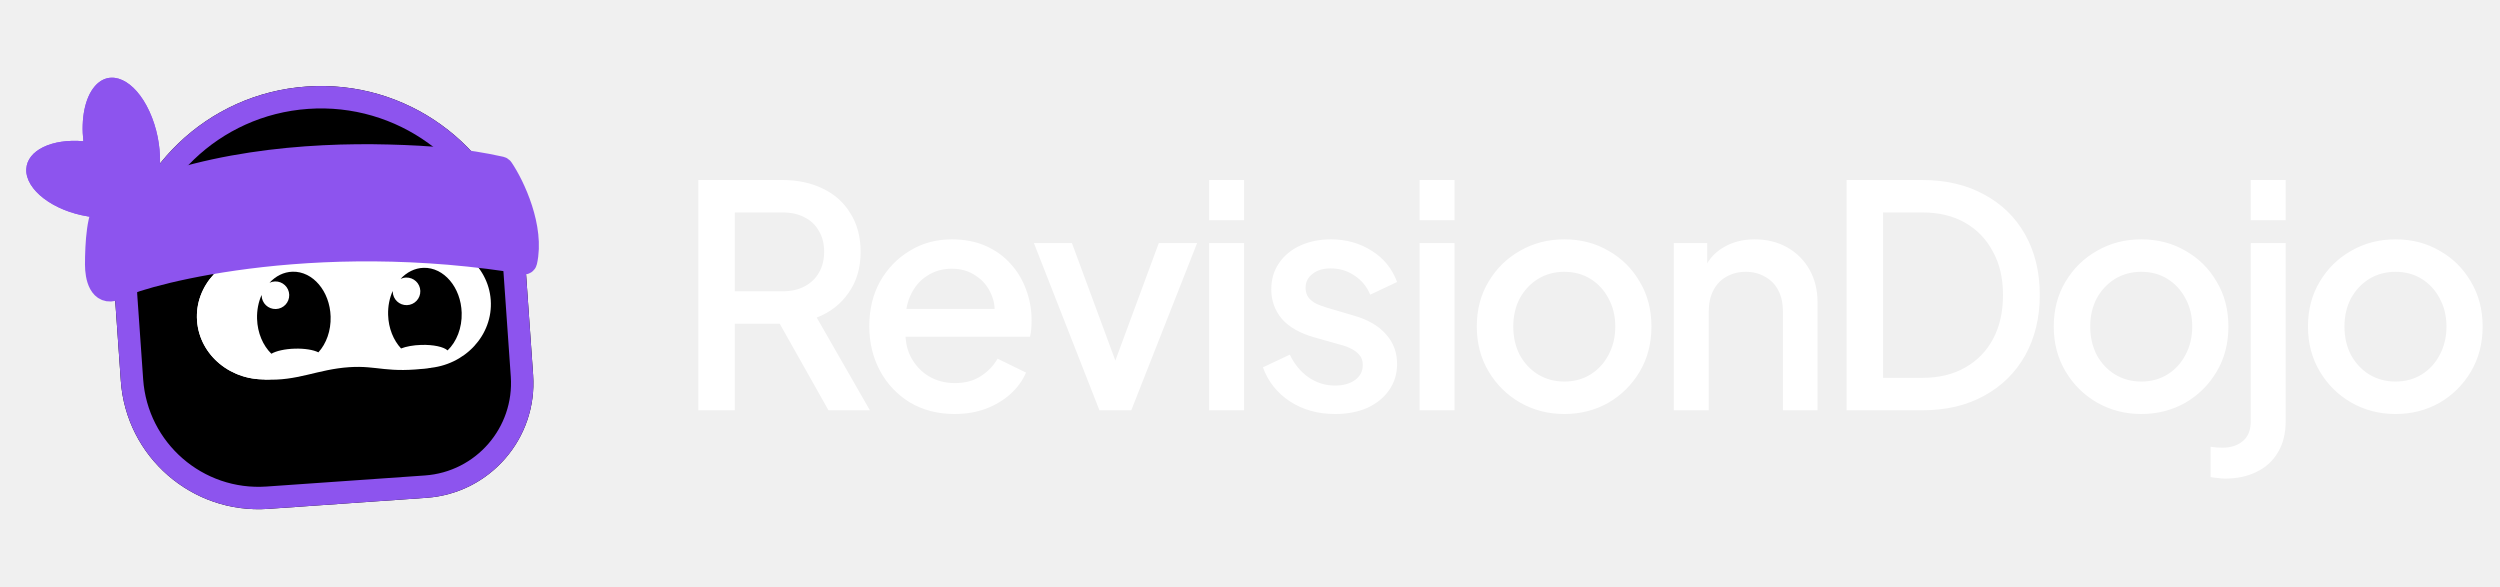
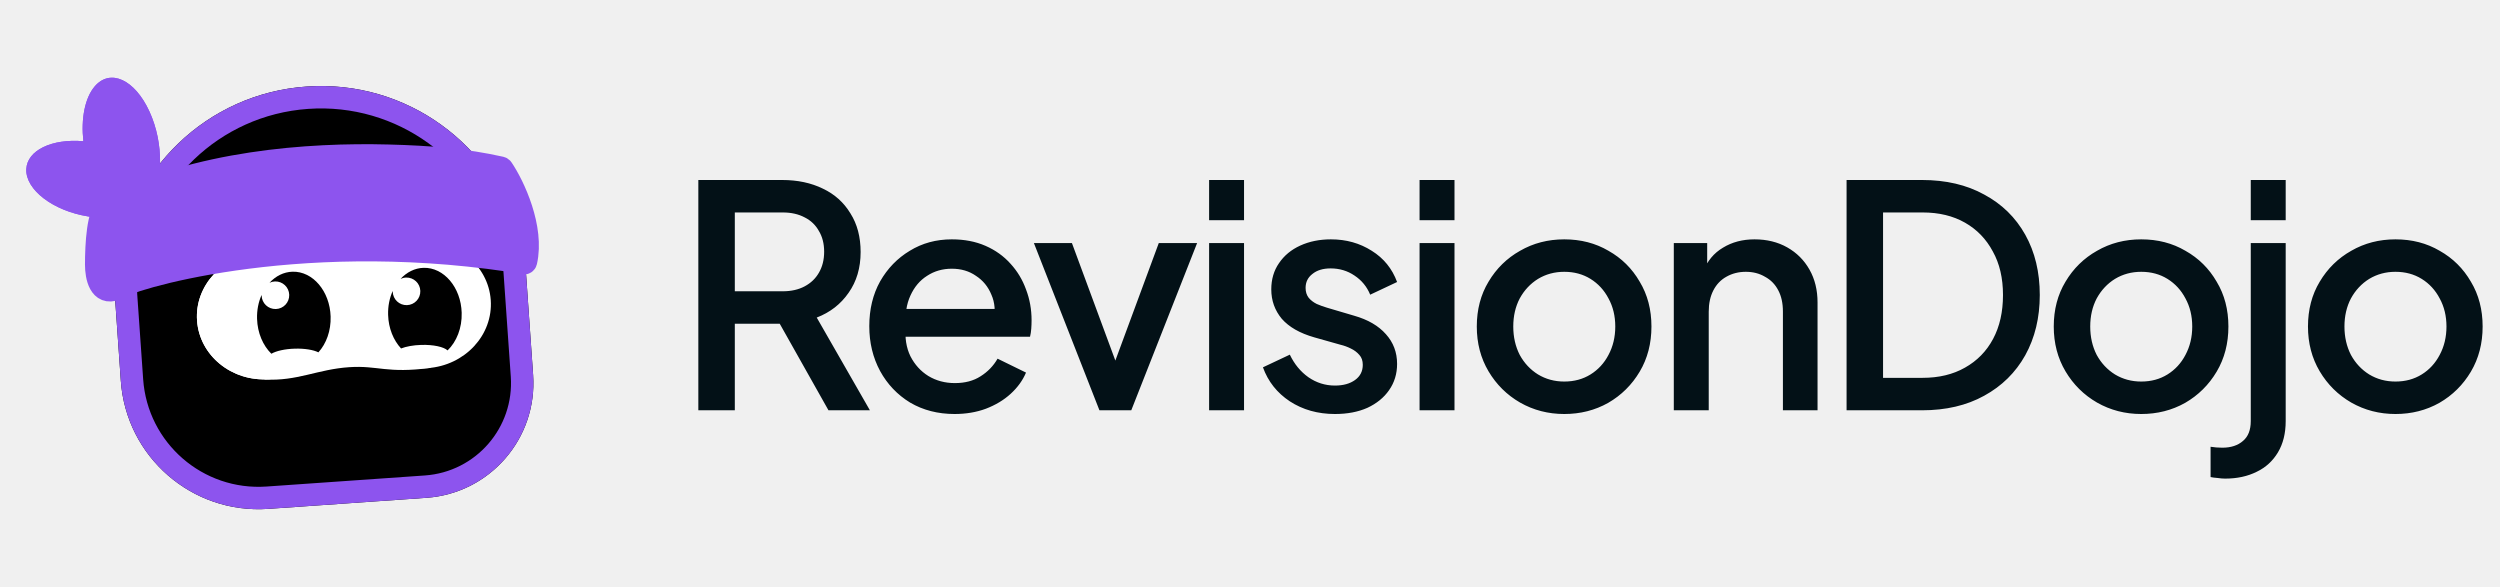
<svg xmlns="http://www.w3.org/2000/svg" width="1091" height="256" viewBox="0 0 1091 256" fill="none">
  <g clip-path="url(#clip0_1913_579)">
    <mask id="path-1-inside-1_1913_579" fill="white">
      <path d="M133.794 37.765C177.432 34.714 215.965 63.361 226.847 104.104C228.199 108.058 229.065 112.25 229.371 116.616L232.662 163.678C234.595 191.33 213.747 215.313 186.096 217.247L117.004 222.078C83.822 224.398 55.042 199.38 52.721 166.198L50.496 134.376C50.477 134.135 50.458 133.894 50.441 133.652C50.424 133.41 50.41 133.169 50.395 132.927L50.131 129.149C49.829 124.832 50.093 120.605 50.861 116.543C55.91 74.62 90.109 40.82 133.794 37.765Z" />
    </mask>
    <path d="M133.794 37.765C177.432 34.714 215.965 63.361 226.847 104.104C228.199 108.058 229.065 112.25 229.371 116.616L232.662 163.678C234.595 191.33 213.747 215.313 186.096 217.247L117.004 222.078C83.822 224.398 55.042 199.38 52.721 166.198L50.496 134.376C50.477 134.135 50.458 133.894 50.441 133.652C50.424 133.41 50.41 133.169 50.395 132.927L50.131 129.149C49.829 124.832 50.093 120.605 50.861 116.543C55.91 74.62 90.109 40.82 133.794 37.765Z" fill="black" />
    <path d="M133.794 37.765L133.112 28.011L133.112 28.011L133.794 37.765ZM226.847 104.104L217.401 106.627L217.487 106.95L217.595 107.266L226.847 104.104ZM186.096 217.247L186.778 227.001L186.096 217.247ZM117.004 222.078L116.321 212.324L117.004 222.078ZM50.496 134.376L60.25 133.694L60.247 133.655L60.244 133.617L50.496 134.376ZM50.441 133.652L40.687 134.334L40.687 134.334L50.441 133.652ZM50.395 132.927L60.154 132.322L60.151 132.284L60.149 132.245L50.395 132.927ZM50.861 116.543L60.469 118.36L60.53 118.038L60.569 117.712L50.861 116.543ZM133.794 37.765L134.476 47.519C173.353 44.801 207.704 70.323 217.401 106.627L226.847 104.104L236.294 101.581C224.226 56.398 181.51 24.627 133.112 28.011L133.794 37.765ZM226.847 104.104L217.595 107.266C218.675 110.427 219.371 113.786 219.617 117.298L229.371 116.616L239.125 115.933C238.76 110.715 237.722 105.689 236.099 100.941L226.847 104.104ZM229.371 116.616L219.617 117.298L222.908 164.36L232.662 163.678L242.416 162.996L239.125 115.933L229.371 116.616ZM232.662 163.678L222.908 164.36C224.465 186.625 207.678 205.936 185.413 207.493L186.096 217.247L186.778 227.001C219.816 224.69 244.726 196.035 242.416 162.996L232.662 163.678ZM186.096 217.247L185.413 207.493L116.321 212.324L117.004 222.078L117.686 231.832L186.778 227.001L186.096 217.247ZM117.004 222.078L116.321 212.324C88.527 214.268 64.419 193.311 62.475 165.516L52.721 166.198L42.968 166.88C45.664 205.449 79.117 234.529 117.686 231.832L117.004 222.078ZM52.721 166.198L62.475 165.516L60.25 133.694L50.496 134.376L40.742 135.058L42.968 166.88L52.721 166.198ZM50.496 134.376L60.244 133.617C60.221 133.319 60.208 133.16 60.195 132.97L50.441 133.652L40.687 134.334C40.707 134.627 40.734 134.951 40.748 135.135L50.496 134.376ZM50.441 133.652L60.195 132.97C60.181 132.78 60.172 132.62 60.154 132.322L50.395 132.927L40.636 133.532C40.647 133.717 40.666 134.041 40.687 134.334L50.441 133.652ZM50.395 132.927L60.149 132.245L59.885 128.467L50.131 129.149L40.377 129.831L40.641 133.609L50.395 132.927ZM50.131 129.149L59.885 128.467C59.642 124.992 59.855 121.606 60.469 118.36L50.861 116.543L41.254 114.726C40.331 119.605 40.016 124.671 40.377 129.831L50.131 129.149ZM50.861 116.543L60.569 117.712C65.068 80.357 95.557 50.241 134.476 47.519L133.794 37.765L133.112 28.011C84.662 31.4 46.753 68.883 41.154 115.374L50.861 116.543Z" fill="#8D54EE" mask="url(#path-1-inside-1_1913_579)" />
    <path d="M144.951 135.791C146.018 151.054 133.685 164.351 117.403 165.489C101.122 166.628 87.058 155.177 85.991 139.914C84.924 124.65 97.257 111.353 113.538 110.215C129.819 109.076 143.883 120.527 144.951 135.791Z" fill="white" />
    <path d="M144.951 135.791C146.018 151.054 133.685 164.351 117.403 165.489C101.122 166.628 87.058 155.177 85.991 139.914C84.924 124.65 97.257 111.353 113.538 110.215C129.819 109.076 143.883 120.527 144.951 135.791Z" fill="white" />
    <ellipse cx="184.682" cy="133.009" rx="29.552" ry="27.705" transform="rotate(-4 184.682 133.009)" fill="white" />
    <path d="M194.408 106.367L187.893 160.555C168.751 163.101 165.03 159.407 152.451 160.235C138.542 161.149 129.7 166.436 115.475 165.619L103.405 112.73C127.642 100.168 164.813 97.569 194.408 106.367Z" fill="white" />
    <path d="M184.831 116.883C193.697 116.62 201.15 125.392 201.479 136.475C201.677 143.158 199.237 149.154 195.325 152.92C193.68 151.376 189.138 150.361 183.825 150.518C180.33 150.622 177.198 151.212 175.022 152.07C171.71 148.496 169.545 143.284 169.372 137.426C169.259 133.615 170.003 130.026 171.389 126.947C171.385 127.07 171.384 127.194 171.388 127.319C171.486 130.643 174.261 133.26 177.586 133.161C180.911 133.063 183.526 130.287 183.427 126.962C183.329 123.637 180.554 121.022 177.229 121.121C176.364 121.146 175.547 121.354 174.813 121.705C177.496 118.797 180.98 116.997 184.831 116.883Z" fill="black" />
    <path d="M127.637 118.574C136.504 118.312 143.957 127.083 144.285 138.165C144.469 144.369 142.381 149.982 138.952 153.767C136.801 152.68 132.971 152.025 128.626 152.154C124.287 152.282 120.507 153.16 118.422 154.371C114.777 150.794 112.362 145.317 112.178 139.116C112.066 135.322 112.803 131.748 114.178 128.678C114.175 128.791 114.175 128.904 114.178 129.018C114.277 132.343 117.052 134.958 120.376 134.86C123.701 134.761 126.317 131.986 126.219 128.662C126.12 125.337 123.344 122.722 120.02 122.82C119.16 122.846 118.349 123.05 117.619 123.396C120.301 120.488 123.786 118.688 127.637 118.574Z" fill="black" />
    <path d="M46.853 90.422C42.683 92.13 41.974 106.928 41.974 115.484C41.974 120.835 43.637 128.887 50.592 126.135C54.617 122.204 127.195 99.763 221.849 113.66C223.126 113.847 226.559 114.544 228.484 114.896C228.967 114.984 229.432 114.682 229.54 114.203C232.878 99.475 224.228 81.04 219.161 73.573C219.027 73.375 218.825 73.243 218.592 73.191C202.849 69.674 187.854 68.432 169.618 67.953C134.528 67.029 86.139 70.49 46.853 90.422Z" fill="#8D54EE" stroke="#8D54EE" stroke-width="9.778" />
    <mask id="path-9-inside-2_1913_579" fill="white">
      <path d="M65.245 48.703C71.65 62.696 71.342 80.444 64.556 88.344C64.178 88.785 63.786 89.184 63.385 89.545C58.585 94.061 49.12 96.163 38.38 94.442C23.126 91.997 11.078 82.766 11.47 73.822C11.833 65.556 22.695 60.431 36.382 61.63C35.298 51.979 36.977 42.772 41.359 37.671C48.145 29.771 58.839 34.71 65.245 48.703Z" />
    </mask>
    <path d="M65.245 48.703C71.65 62.696 71.342 80.444 64.556 88.344C64.178 88.785 63.786 89.184 63.385 89.545C58.585 94.061 49.12 96.163 38.38 94.442C23.126 91.997 11.078 82.766 11.47 73.822C11.833 65.556 22.695 60.431 36.382 61.63C35.298 51.979 36.977 42.772 41.359 37.671C48.145 29.771 58.839 34.71 65.245 48.703Z" fill="#8D54EE" />
    <path d="M65.245 48.703L72.922 45.189L72.922 45.189L65.245 48.703ZM64.556 88.344L70.961 93.846L70.961 93.846L64.556 88.344ZM63.385 89.545L57.735 83.271L57.666 83.332L57.599 83.396L63.385 89.545ZM38.38 94.442L37.044 102.779L37.044 102.779L38.38 94.442ZM11.47 73.822L3.035 73.452L3.035 73.452L11.47 73.822ZM36.382 61.63L35.644 70.042L45.923 70.943L44.772 60.688L36.382 61.63ZM41.359 37.671L34.955 32.169L34.955 32.169L41.359 37.671ZM65.245 48.703L57.568 52.218C60.222 58.017 61.509 64.695 61.405 70.662C61.297 76.882 59.728 81.007 58.151 82.843L64.556 88.344L70.961 93.846C76.17 87.781 78.148 79.083 78.29 70.955C78.435 62.575 76.673 53.383 72.922 45.189L65.245 48.703ZM64.556 88.344L58.152 82.842C58.01 83.007 57.87 83.149 57.735 83.271L63.385 89.545L69.034 95.82C69.701 95.219 70.346 94.562 70.961 93.846L64.556 88.344ZM63.385 89.545L57.599 83.396C55.508 85.363 49.199 87.624 39.716 86.105L38.38 94.442L37.044 102.779C49.039 104.701 61.662 102.759 69.17 95.694L63.385 89.545ZM38.38 94.442L39.716 86.105C33.295 85.076 27.818 82.644 24.193 79.867C20.298 76.883 19.884 74.672 19.905 74.192L11.47 73.822L3.035 73.452C2.664 81.916 8.078 88.793 13.922 93.271C20.037 97.956 28.211 101.363 37.044 102.779L38.38 94.442ZM11.47 73.822L19.905 74.192C19.912 74.037 19.942 73.843 20.216 73.496C20.542 73.084 21.251 72.433 22.609 71.776C25.38 70.435 29.909 69.539 35.644 70.042L36.382 61.63L37.119 53.219C29.168 52.522 21.423 53.589 15.251 56.577C9.082 59.563 3.399 65.166 3.035 73.452L11.47 73.822ZM36.382 61.63L44.772 60.688C43.796 51.996 45.623 45.665 47.764 43.172L41.359 37.671L34.955 32.169C28.332 39.878 26.8 51.962 27.991 62.573L36.382 61.63ZM41.359 37.671L47.764 43.172C48.113 42.766 48.38 42.566 48.531 42.472C48.674 42.383 48.752 42.365 48.778 42.359C48.807 42.353 48.884 42.34 49.041 42.362C49.207 42.385 49.494 42.453 49.904 42.642C51.731 43.486 54.838 46.254 57.568 52.218L65.245 48.703L72.922 45.189C69.246 37.159 63.803 30.461 56.985 27.312C53.463 25.685 49.443 24.97 45.329 25.829C41.191 26.692 37.679 28.997 34.955 32.169L41.359 37.671Z" fill="#8D54EE" mask="url(#path-9-inside-2_1913_579)" />
  </g>
-   <path d="M304.754 179.052V78.551H341.312C348.057 78.551 353.993 79.811 359.119 82.329C364.245 84.757 368.247 88.354 371.125 93.121C374.093 97.797 375.577 103.418 375.577 109.983C375.577 116.908 373.823 122.844 370.316 127.79C366.898 132.736 362.267 136.334 356.421 138.582L379.624 179.052H361.547L336.861 135.209L347.248 141.28H320.673V179.052H304.754ZM320.673 127.115H341.582C345.269 127.115 348.462 126.396 351.16 124.957C353.858 123.518 355.926 121.54 357.365 119.021C358.894 116.413 359.659 113.356 359.659 109.848C359.659 106.341 358.894 103.328 357.365 100.81C355.926 98.202 353.858 96.223 351.16 94.874C348.462 93.435 345.269 92.716 341.582 92.716H320.673V127.115ZM416.59 180.671C409.305 180.671 402.83 179.007 397.164 175.679C391.588 172.262 387.226 167.675 384.079 161.919C380.931 156.074 379.357 149.554 379.357 142.359C379.357 134.985 380.931 128.464 384.079 122.799C387.316 117.133 391.633 112.681 397.029 109.443C402.425 106.116 408.54 104.452 415.375 104.452C420.861 104.452 425.763 105.396 430.079 107.285C434.396 109.174 438.039 111.782 441.006 115.109C443.974 118.347 446.222 122.079 447.751 126.306C449.37 130.533 450.18 135.029 450.18 139.796C450.18 140.965 450.135 142.179 450.045 143.438C449.955 144.697 449.775 145.866 449.505 146.946H391.363V134.805H440.871L433.587 140.336C434.486 135.929 434.171 132.017 432.643 128.599C431.204 125.092 428.955 122.349 425.898 120.37C422.93 118.302 419.422 117.268 415.375 117.268C411.328 117.268 407.731 118.302 404.583 120.37C401.436 122.349 399.008 125.227 397.299 129.004C395.59 132.691 394.916 137.188 395.275 142.494C394.826 147.44 395.5 151.757 397.299 155.444C399.187 159.132 401.796 162.009 405.123 164.078C408.54 166.146 412.408 167.181 416.724 167.181C421.131 167.181 424.863 166.191 427.921 164.213C431.069 162.234 433.542 159.671 435.341 156.524L447.751 162.594C446.312 166.011 444.064 169.114 441.006 171.902C438.039 174.6 434.441 176.758 430.214 178.377C426.077 179.906 421.536 180.671 416.59 180.671ZM479.792 179.052L451.193 106.071H467.786L489.775 165.562H483.704L505.693 106.071H522.42L493.687 179.052H479.792ZM527.655 179.052V106.071H542.899V179.052H527.655ZM527.655 96.088V78.551H542.899V96.088H527.655ZM582.575 180.671C575.111 180.671 568.546 178.827 562.88 175.14C557.304 171.452 553.392 166.506 551.144 160.301L562.88 154.77C564.858 158.907 567.556 162.189 570.974 164.617C574.481 167.046 578.348 168.26 582.575 168.26C586.173 168.26 589.095 167.45 591.344 165.832C593.592 164.213 594.716 162.009 594.716 159.221C594.716 157.423 594.222 155.984 593.232 154.905C592.243 153.736 590.984 152.791 589.455 152.072C588.016 151.352 586.532 150.813 585.003 150.453L573.537 147.215C567.242 145.417 562.52 142.719 559.372 139.121C556.315 135.434 554.786 131.162 554.786 126.306C554.786 121.899 555.91 118.077 558.158 114.839C560.407 111.512 563.509 108.949 567.466 107.15C571.423 105.352 575.875 104.452 580.821 104.452C587.477 104.452 593.412 106.116 598.628 109.443C603.844 112.681 607.532 117.223 609.69 123.068L597.954 128.599C596.515 125.092 594.222 122.304 591.074 120.235C588.016 118.167 584.554 117.133 580.687 117.133C577.359 117.133 574.706 117.942 572.728 119.561C570.749 121.09 569.76 123.113 569.76 125.631C569.76 127.34 570.209 128.779 571.109 129.948C572.008 131.027 573.177 131.927 574.616 132.646C576.055 133.276 577.539 133.815 579.068 134.265L590.939 137.772C596.964 139.481 601.596 142.179 604.834 145.866C608.071 149.464 609.69 153.781 609.69 158.817C609.69 163.134 608.521 166.956 606.183 170.283C603.934 173.521 600.787 176.084 596.74 177.973C592.693 179.771 587.971 180.671 582.575 180.671ZM619.5 179.052V106.071H634.743V179.052H619.5ZM619.5 96.088V78.551H634.743V96.088H619.5ZM682.649 180.671C675.634 180.671 669.204 179.007 663.358 175.679C657.602 172.352 653.016 167.81 649.598 162.054C646.181 156.299 644.472 149.779 644.472 142.494C644.472 135.119 646.181 128.599 649.598 122.933C653.016 117.178 657.602 112.681 663.358 109.443C669.114 106.116 675.544 104.452 682.649 104.452C689.843 104.452 696.274 106.116 701.939 109.443C707.695 112.681 712.237 117.178 715.564 122.933C718.982 128.599 720.69 135.119 720.69 142.494C720.69 149.868 718.982 156.434 715.564 162.189C712.147 167.945 707.56 172.487 701.804 175.814C696.049 179.052 689.663 180.671 682.649 180.671ZM682.649 166.506C686.965 166.506 690.788 165.472 694.115 163.403C697.443 161.335 700.051 158.502 701.939 154.905C703.918 151.217 704.907 147.081 704.907 142.494C704.907 137.907 703.918 133.815 701.939 130.218C700.051 126.621 697.443 123.788 694.115 121.719C690.788 119.651 686.965 118.617 682.649 118.617C678.422 118.617 674.6 119.651 671.182 121.719C667.855 123.788 665.202 126.621 663.223 130.218C661.335 133.815 660.39 137.907 660.39 142.494C660.39 147.081 661.335 151.217 663.223 154.905C665.202 158.502 667.855 161.335 671.182 163.403C674.6 165.472 678.422 166.506 682.649 166.506ZM730.446 179.052V106.071H745.016V120.37L743.262 118.482C745.061 113.895 747.938 110.433 751.895 108.094C755.853 105.666 760.439 104.452 765.655 104.452C771.051 104.452 775.818 105.621 779.955 107.96C784.092 110.298 787.329 113.535 789.667 117.672C792.006 121.809 793.175 126.576 793.175 131.972V179.052H778.066V136.019C778.066 132.331 777.391 129.229 776.042 126.711C774.693 124.103 772.76 122.124 770.242 120.775C767.814 119.336 765.026 118.617 761.878 118.617C758.73 118.617 755.897 119.336 753.379 120.775C750.951 122.124 749.063 124.103 747.714 126.711C746.365 129.319 745.69 132.421 745.69 136.019V179.052H730.446ZM805.847 179.052V78.551H838.762C849.195 78.551 858.233 80.665 865.877 84.892C873.612 89.029 879.592 94.874 883.819 102.429C888.046 109.983 890.159 118.752 890.159 128.734C890.159 138.627 888.046 147.395 883.819 155.04C879.592 162.594 873.612 168.485 865.877 172.711C858.233 176.938 849.195 179.052 838.762 179.052H805.847ZM821.765 164.887H839.032C846.137 164.887 852.297 163.403 857.514 160.436C862.82 157.468 866.912 153.286 869.789 147.89C872.667 142.494 874.106 136.109 874.106 128.734C874.106 121.36 872.622 115.019 869.654 109.713C866.777 104.317 862.73 100.135 857.514 97.168C852.297 94.2 846.137 92.716 839.032 92.716H821.765V164.887ZM934.435 180.671C927.42 180.671 920.99 179.007 915.144 175.679C909.388 172.352 904.802 167.81 901.384 162.054C897.967 156.299 896.258 149.779 896.258 142.494C896.258 135.119 897.967 128.599 901.384 122.933C904.802 117.178 909.388 112.681 915.144 109.443C920.9 106.116 927.33 104.452 934.435 104.452C941.629 104.452 948.06 106.116 953.725 109.443C959.481 112.681 964.023 117.178 967.35 122.933C970.768 128.599 972.477 135.119 972.477 142.494C972.477 149.868 970.768 156.434 967.35 162.189C963.933 167.945 959.346 172.487 953.591 175.814C947.835 179.052 941.45 180.671 934.435 180.671ZM934.435 166.506C938.752 166.506 942.574 165.472 945.901 163.403C949.229 161.335 951.837 158.502 953.725 154.905C955.704 151.217 956.693 147.081 956.693 142.494C956.693 137.907 955.704 133.815 953.725 130.218C951.837 126.621 949.229 123.788 945.901 121.719C942.574 119.651 938.752 118.617 934.435 118.617C930.208 118.617 926.386 119.651 922.968 121.719C919.641 123.788 916.988 126.621 915.009 130.218C913.121 133.815 912.176 137.907 912.176 142.494C912.176 147.081 913.121 151.217 915.009 154.905C916.988 158.502 919.641 161.335 922.968 163.403C926.386 165.472 930.208 166.506 934.435 166.506ZM971.036 208.865C970.047 208.865 968.967 208.775 967.798 208.595C966.539 208.505 965.505 208.37 964.696 208.19V194.97C966.404 195.24 968.113 195.375 969.822 195.375C973.599 195.375 976.612 194.385 978.86 192.407C981.108 190.518 982.233 187.64 982.233 183.773V106.071H997.476V183.773C997.476 189.079 996.352 193.621 994.104 197.398C991.855 201.175 988.753 204.008 984.796 205.897C980.839 207.875 976.252 208.865 971.036 208.865ZM982.233 96.088V78.551H997.476V96.088H982.233ZM1045.38 180.671C1038.37 180.671 1031.94 179.007 1026.09 175.679C1020.34 172.352 1015.75 167.81 1012.33 162.054C1008.91 156.299 1007.2 149.779 1007.2 142.494C1007.2 135.119 1008.91 128.599 1012.33 122.933C1015.75 117.178 1020.34 112.681 1026.09 109.443C1031.85 106.116 1038.28 104.452 1045.38 104.452C1052.58 104.452 1059.01 106.116 1064.67 109.443C1070.43 112.681 1074.97 117.178 1078.3 122.933C1081.71 128.599 1083.42 135.119 1083.42 142.494C1083.42 149.868 1081.71 156.434 1078.3 162.189C1074.88 167.945 1070.29 172.487 1064.54 175.814C1058.78 179.052 1052.4 180.671 1045.38 180.671ZM1045.38 166.506C1049.7 166.506 1053.52 165.472 1056.85 163.403C1060.18 161.335 1062.78 158.502 1064.67 154.905C1066.65 151.217 1067.64 147.081 1067.64 142.494C1067.64 137.907 1066.65 133.815 1064.67 130.218C1062.78 126.621 1060.18 123.788 1056.85 121.719C1053.52 119.651 1049.7 118.617 1045.38 118.617C1041.15 118.617 1037.33 119.651 1033.91 121.719C1030.59 123.788 1027.93 126.621 1025.96 130.218C1024.07 133.815 1023.12 137.907 1023.12 142.494C1023.12 147.081 1024.07 151.217 1025.96 154.905C1027.93 158.502 1030.59 161.335 1033.91 163.403C1037.33 165.472 1041.15 166.506 1045.38 166.506Z" fill="white" />
+   <path d="M304.754 179.052V78.551H341.312C348.057 78.551 353.993 79.811 359.119 82.329C364.245 84.757 368.247 88.354 371.125 93.121C374.093 97.797 375.577 103.418 375.577 109.983C375.577 116.908 373.823 122.844 370.316 127.79C366.898 132.736 362.267 136.334 356.421 138.582L379.624 179.052H361.547L336.861 135.209L347.248 141.28H320.673V179.052H304.754ZM320.673 127.115H341.582C345.269 127.115 348.462 126.396 351.16 124.957C353.858 123.518 355.926 121.54 357.365 119.021C358.894 116.413 359.659 113.356 359.659 109.848C359.659 106.341 358.894 103.328 357.365 100.81C355.926 98.202 353.858 96.223 351.16 94.874C348.462 93.435 345.269 92.716 341.582 92.716H320.673V127.115ZM416.59 180.671C409.305 180.671 402.83 179.007 397.164 175.679C391.588 172.262 387.226 167.675 384.079 161.919C380.931 156.074 379.357 149.554 379.357 142.359C379.357 134.985 380.931 128.464 384.079 122.799C387.316 117.133 391.633 112.681 397.029 109.443C402.425 106.116 408.54 104.452 415.375 104.452C420.861 104.452 425.763 105.396 430.079 107.285C434.396 109.174 438.039 111.782 441.006 115.109C443.974 118.347 446.222 122.079 447.751 126.306C449.37 130.533 450.18 135.029 450.18 139.796C450.18 140.965 450.135 142.179 450.045 143.438C449.955 144.697 449.775 145.866 449.505 146.946H391.363V134.805H440.871L433.587 140.336C434.486 135.929 434.171 132.017 432.643 128.599C431.204 125.092 428.955 122.349 425.898 120.37C422.93 118.302 419.422 117.268 415.375 117.268C411.328 117.268 407.731 118.302 404.583 120.37C401.436 122.349 399.008 125.227 397.299 129.004C395.59 132.691 394.916 137.188 395.275 142.494C394.826 147.44 395.5 151.757 397.299 155.444C399.187 159.132 401.796 162.009 405.123 164.078C408.54 166.146 412.408 167.181 416.724 167.181C421.131 167.181 424.863 166.191 427.921 164.213C431.069 162.234 433.542 159.671 435.341 156.524L447.751 162.594C446.312 166.011 444.064 169.114 441.006 171.902C438.039 174.6 434.441 176.758 430.214 178.377C426.077 179.906 421.536 180.671 416.59 180.671ZM479.792 179.052L451.193 106.071H467.786L489.775 165.562H483.704L505.693 106.071H522.42L493.687 179.052H479.792ZM527.655 179.052V106.071H542.899V179.052H527.655ZM527.655 96.088V78.551H542.899V96.088H527.655ZM582.575 180.671C575.111 180.671 568.546 178.827 562.88 175.14C557.304 171.452 553.392 166.506 551.144 160.301L562.88 154.77C564.858 158.907 567.556 162.189 570.974 164.617C574.481 167.046 578.348 168.26 582.575 168.26C586.173 168.26 589.095 167.45 591.344 165.832C593.592 164.213 594.716 162.009 594.716 159.221C594.716 157.423 594.222 155.984 593.232 154.905C592.243 153.736 590.984 152.791 589.455 152.072C588.016 151.352 586.532 150.813 585.003 150.453L573.537 147.215C567.242 145.417 562.52 142.719 559.372 139.121C556.315 135.434 554.786 131.162 554.786 126.306C554.786 121.899 555.91 118.077 558.158 114.839C560.407 111.512 563.509 108.949 567.466 107.15C571.423 105.352 575.875 104.452 580.821 104.452C587.477 104.452 593.412 106.116 598.628 109.443C603.844 112.681 607.532 117.223 609.69 123.068L597.954 128.599C596.515 125.092 594.222 122.304 591.074 120.235C588.016 118.167 584.554 117.133 580.687 117.133C577.359 117.133 574.706 117.942 572.728 119.561C570.749 121.09 569.76 123.113 569.76 125.631C569.76 127.34 570.209 128.779 571.109 129.948C572.008 131.027 573.177 131.927 574.616 132.646C576.055 133.276 577.539 133.815 579.068 134.265L590.939 137.772C596.964 139.481 601.596 142.179 604.834 145.866C608.071 149.464 609.69 153.781 609.69 158.817C609.69 163.134 608.521 166.956 606.183 170.283C603.934 173.521 600.787 176.084 596.74 177.973C592.693 179.771 587.971 180.671 582.575 180.671ZM619.5 179.052V106.071H634.743V179.052H619.5ZM619.5 96.088V78.551H634.743V96.088H619.5ZM682.649 180.671C675.634 180.671 669.204 179.007 663.358 175.679C657.602 172.352 653.016 167.81 649.598 162.054C646.181 156.299 644.472 149.779 644.472 142.494C644.472 135.119 646.181 128.599 649.598 122.933C653.016 117.178 657.602 112.681 663.358 109.443C669.114 106.116 675.544 104.452 682.649 104.452C689.843 104.452 696.274 106.116 701.939 109.443C707.695 112.681 712.237 117.178 715.564 122.933C718.982 128.599 720.69 135.119 720.69 142.494C720.69 149.868 718.982 156.434 715.564 162.189C712.147 167.945 707.56 172.487 701.804 175.814C696.049 179.052 689.663 180.671 682.649 180.671ZM682.649 166.506C686.965 166.506 690.788 165.472 694.115 163.403C697.443 161.335 700.051 158.502 701.939 154.905C703.918 151.217 704.907 147.081 704.907 142.494C704.907 137.907 703.918 133.815 701.939 130.218C700.051 126.621 697.443 123.788 694.115 121.719C690.788 119.651 686.965 118.617 682.649 118.617C678.422 118.617 674.6 119.651 671.182 121.719C667.855 123.788 665.202 126.621 663.223 130.218C661.335 133.815 660.39 137.907 660.39 142.494C660.39 147.081 661.335 151.217 663.223 154.905C665.202 158.502 667.855 161.335 671.182 163.403C674.6 165.472 678.422 166.506 682.649 166.506ZM730.446 179.052V106.071H745.016V120.37L743.262 118.482C745.061 113.895 747.938 110.433 751.895 108.094C755.853 105.666 760.439 104.452 765.655 104.452C771.051 104.452 775.818 105.621 779.955 107.96C784.092 110.298 787.329 113.535 789.667 117.672C792.006 121.809 793.175 126.576 793.175 131.972V179.052H778.066V136.019C778.066 132.331 777.391 129.229 776.042 126.711C774.693 124.103 772.76 122.124 770.242 120.775C767.814 119.336 765.026 118.617 761.878 118.617C758.73 118.617 755.897 119.336 753.379 120.775C750.951 122.124 749.063 124.103 747.714 126.711C746.365 129.319 745.69 132.421 745.69 136.019V179.052H730.446ZM805.847 179.052V78.551H838.762C849.195 78.551 858.233 80.665 865.877 84.892C873.612 89.029 879.592 94.874 883.819 102.429C888.046 109.983 890.159 118.752 890.159 128.734C890.159 138.627 888.046 147.395 883.819 155.04C879.592 162.594 873.612 168.485 865.877 172.711C858.233 176.938 849.195 179.052 838.762 179.052H805.847ZM821.765 164.887H839.032C846.137 164.887 852.297 163.403 857.514 160.436C862.82 157.468 866.912 153.286 869.789 147.89C872.667 142.494 874.106 136.109 874.106 128.734C874.106 121.36 872.622 115.019 869.654 109.713C866.777 104.317 862.73 100.135 857.514 97.168C852.297 94.2 846.137 92.716 839.032 92.716H821.765V164.887ZM934.435 180.671C927.42 180.671 920.99 179.007 915.144 175.679C909.388 172.352 904.802 167.81 901.384 162.054C897.967 156.299 896.258 149.779 896.258 142.494C896.258 135.119 897.967 128.599 901.384 122.933C904.802 117.178 909.388 112.681 915.144 109.443C920.9 106.116 927.33 104.452 934.435 104.452C941.629 104.452 948.06 106.116 953.725 109.443C959.481 112.681 964.023 117.178 967.35 122.933C970.768 128.599 972.477 135.119 972.477 142.494C972.477 149.868 970.768 156.434 967.35 162.189C963.933 167.945 959.346 172.487 953.591 175.814C947.835 179.052 941.45 180.671 934.435 180.671ZM934.435 166.506C938.752 166.506 942.574 165.472 945.901 163.403C949.229 161.335 951.837 158.502 953.725 154.905C955.704 151.217 956.693 147.081 956.693 142.494C956.693 137.907 955.704 133.815 953.725 130.218C951.837 126.621 949.229 123.788 945.901 121.719C942.574 119.651 938.752 118.617 934.435 118.617C930.208 118.617 926.386 119.651 922.968 121.719C919.641 123.788 916.988 126.621 915.009 130.218C913.121 133.815 912.176 137.907 912.176 142.494C912.176 147.081 913.121 151.217 915.009 154.905C916.988 158.502 919.641 161.335 922.968 163.403C926.386 165.472 930.208 166.506 934.435 166.506ZM971.036 208.865C970.047 208.865 968.967 208.775 967.798 208.595C966.539 208.505 965.505 208.37 964.696 208.19V194.97C966.404 195.24 968.113 195.375 969.822 195.375C973.599 195.375 976.612 194.385 978.86 192.407C981.108 190.518 982.233 187.64 982.233 183.773V106.071H997.476V183.773C997.476 189.079 996.352 193.621 994.104 197.398C991.855 201.175 988.753 204.008 984.796 205.897C980.839 207.875 976.252 208.865 971.036 208.865ZM982.233 96.088V78.551H997.476V96.088H982.233ZM1045.38 180.671C1038.37 180.671 1031.94 179.007 1026.09 175.679C1020.34 172.352 1015.75 167.81 1012.33 162.054C1008.91 156.299 1007.2 149.779 1007.2 142.494C1007.2 135.119 1008.91 128.599 1012.33 122.933C1015.75 117.178 1020.34 112.681 1026.09 109.443C1031.85 106.116 1038.28 104.452 1045.38 104.452C1052.58 104.452 1059.01 106.116 1064.67 109.443C1070.43 112.681 1074.97 117.178 1078.3 122.933C1081.71 128.599 1083.42 135.119 1083.42 142.494C1083.42 149.868 1081.71 156.434 1078.3 162.189C1074.88 167.945 1070.29 172.487 1064.54 175.814C1058.78 179.052 1052.4 180.671 1045.38 180.671ZM1045.38 166.506C1049.7 166.506 1053.52 165.472 1056.85 163.403C1060.18 161.335 1062.78 158.502 1064.67 154.905C1066.65 151.217 1067.64 147.081 1067.64 142.494C1067.64 137.907 1066.65 133.815 1064.67 130.218C1062.78 126.621 1060.18 123.788 1056.85 121.719C1053.52 119.651 1049.7 118.617 1045.38 118.617C1041.15 118.617 1037.33 119.651 1033.91 121.719C1030.59 123.788 1027.93 126.621 1025.96 130.218C1024.07 133.815 1023.12 137.907 1023.12 142.494C1023.12 147.081 1024.07 151.217 1025.96 154.905C1027.93 158.502 1030.59 161.335 1033.91 163.403C1037.33 165.472 1041.15 166.506 1045.38 166.506Z" fill="#031117" />
  <defs>
    <clipPath id="clip0_1913_579">
      <rect width="256" height="256" fill="white" />
    </clipPath>
  </defs>
</svg>
